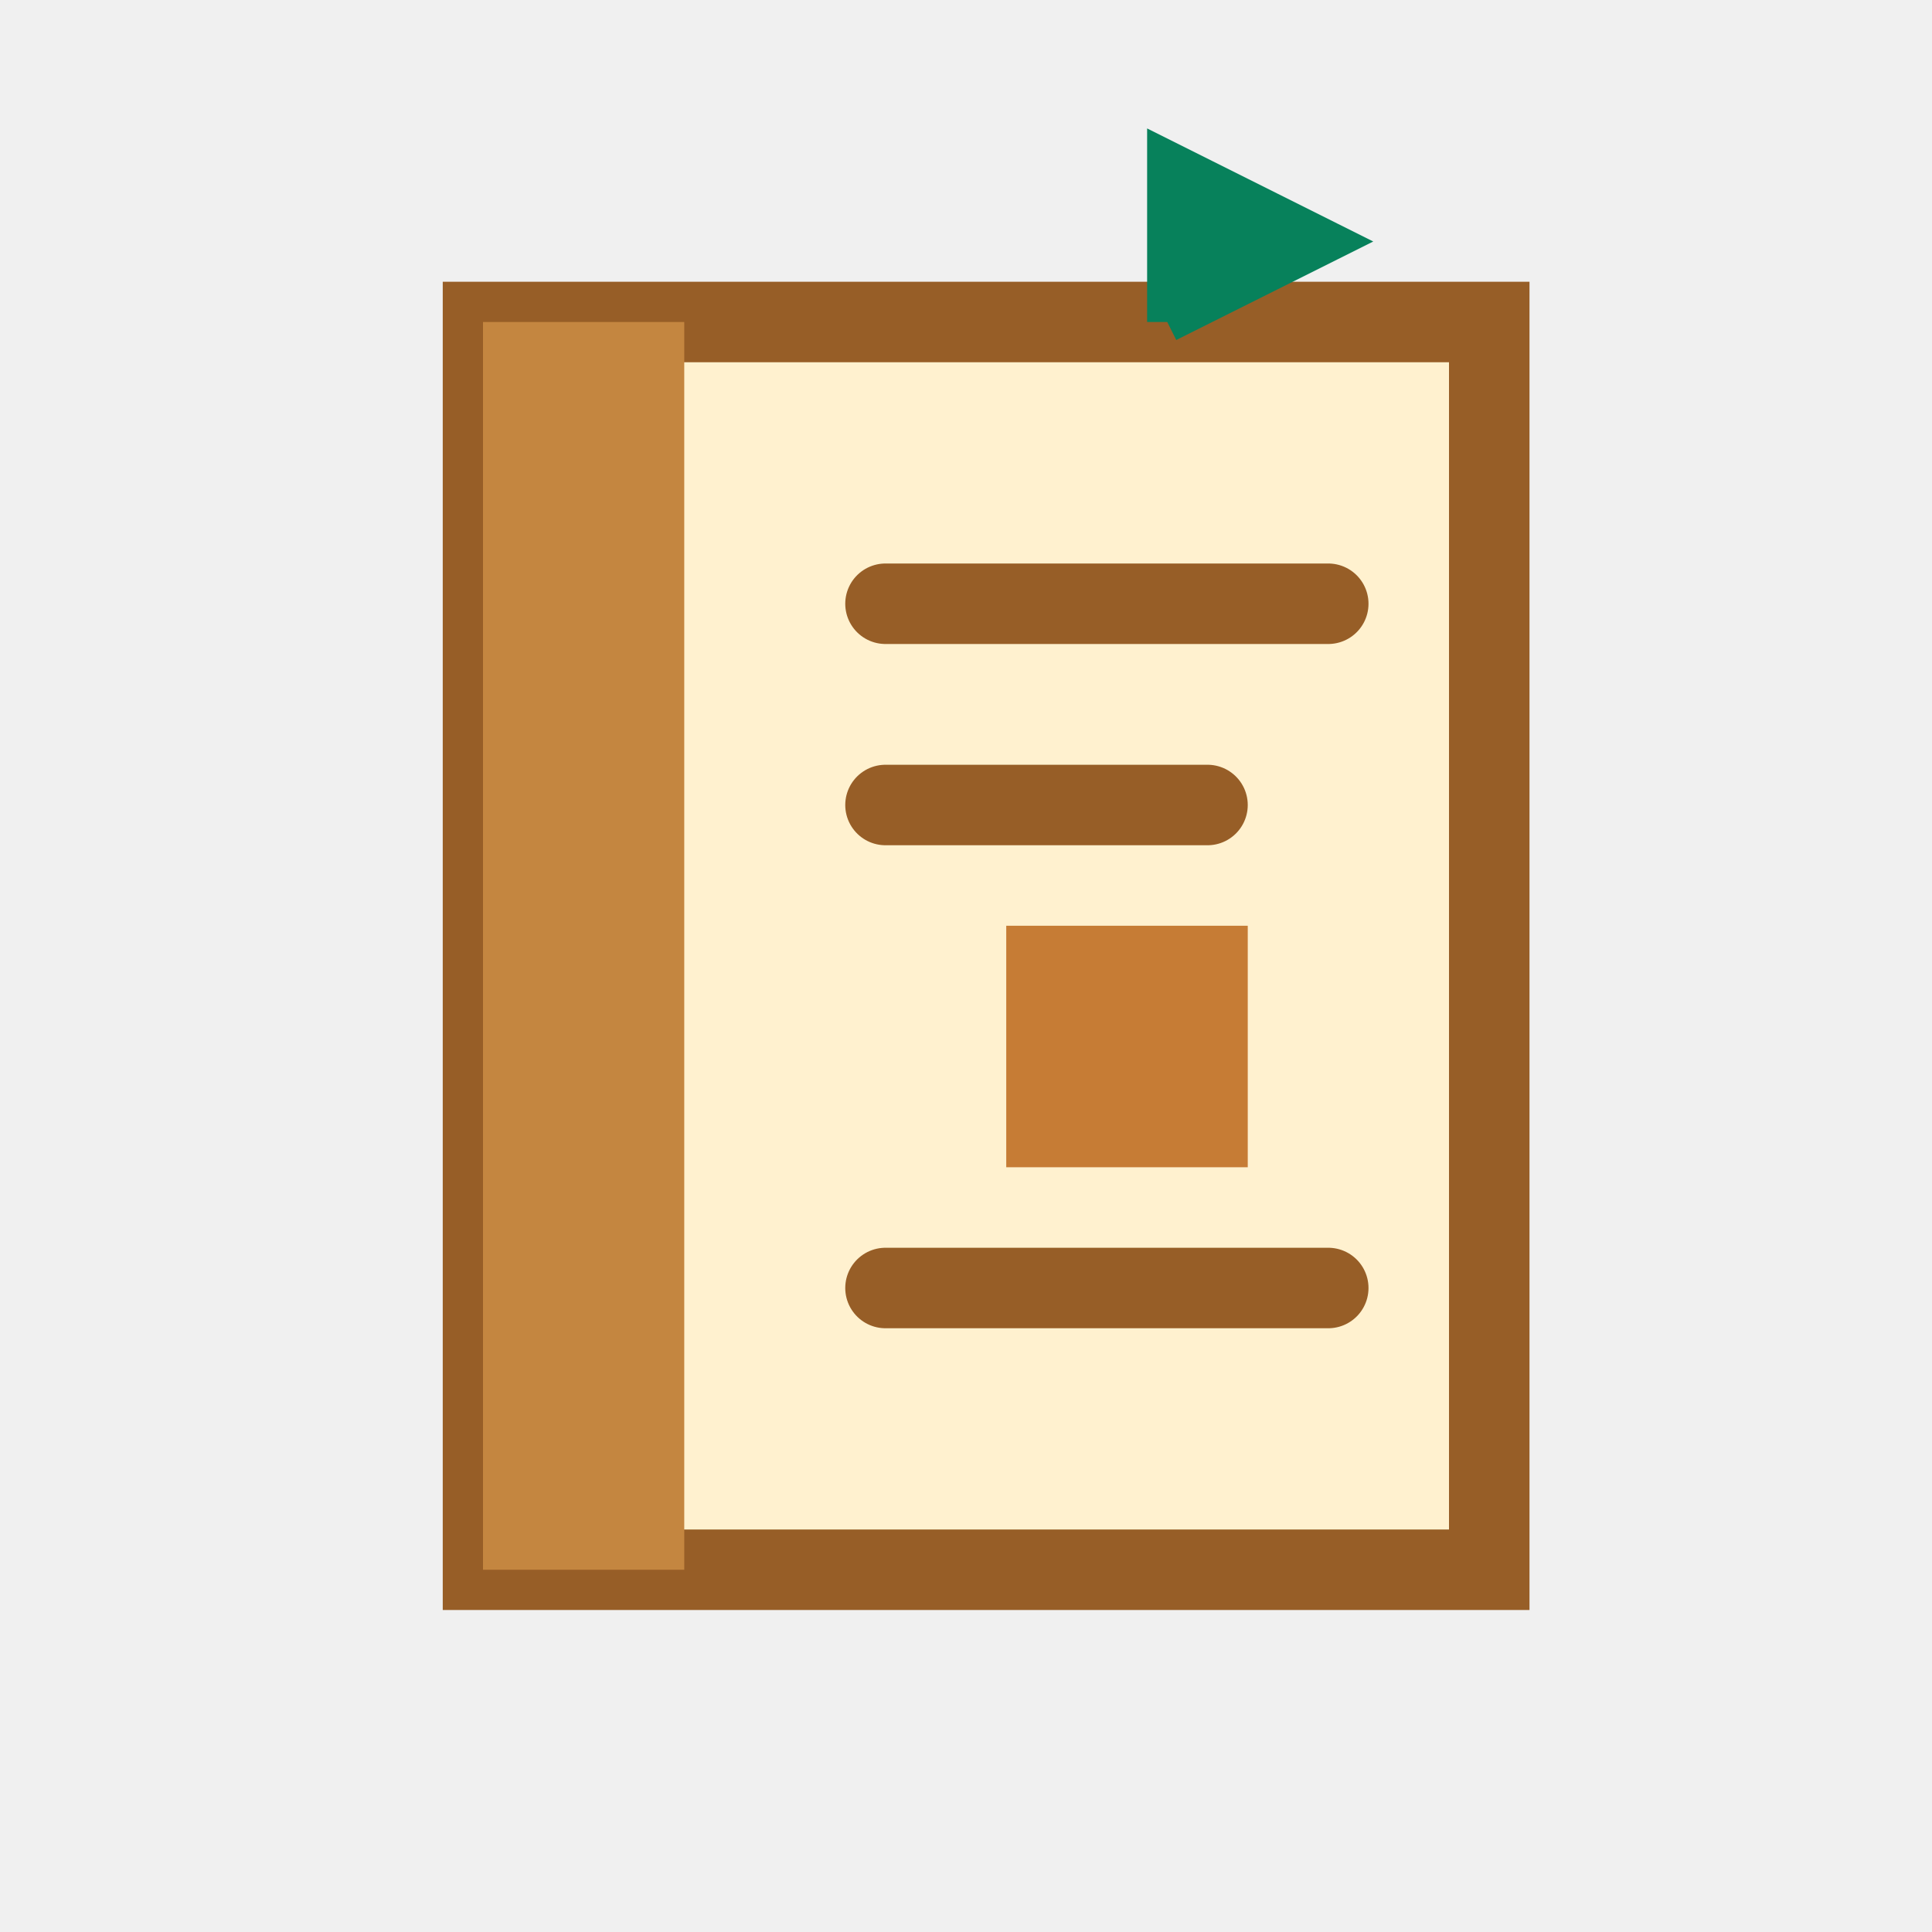
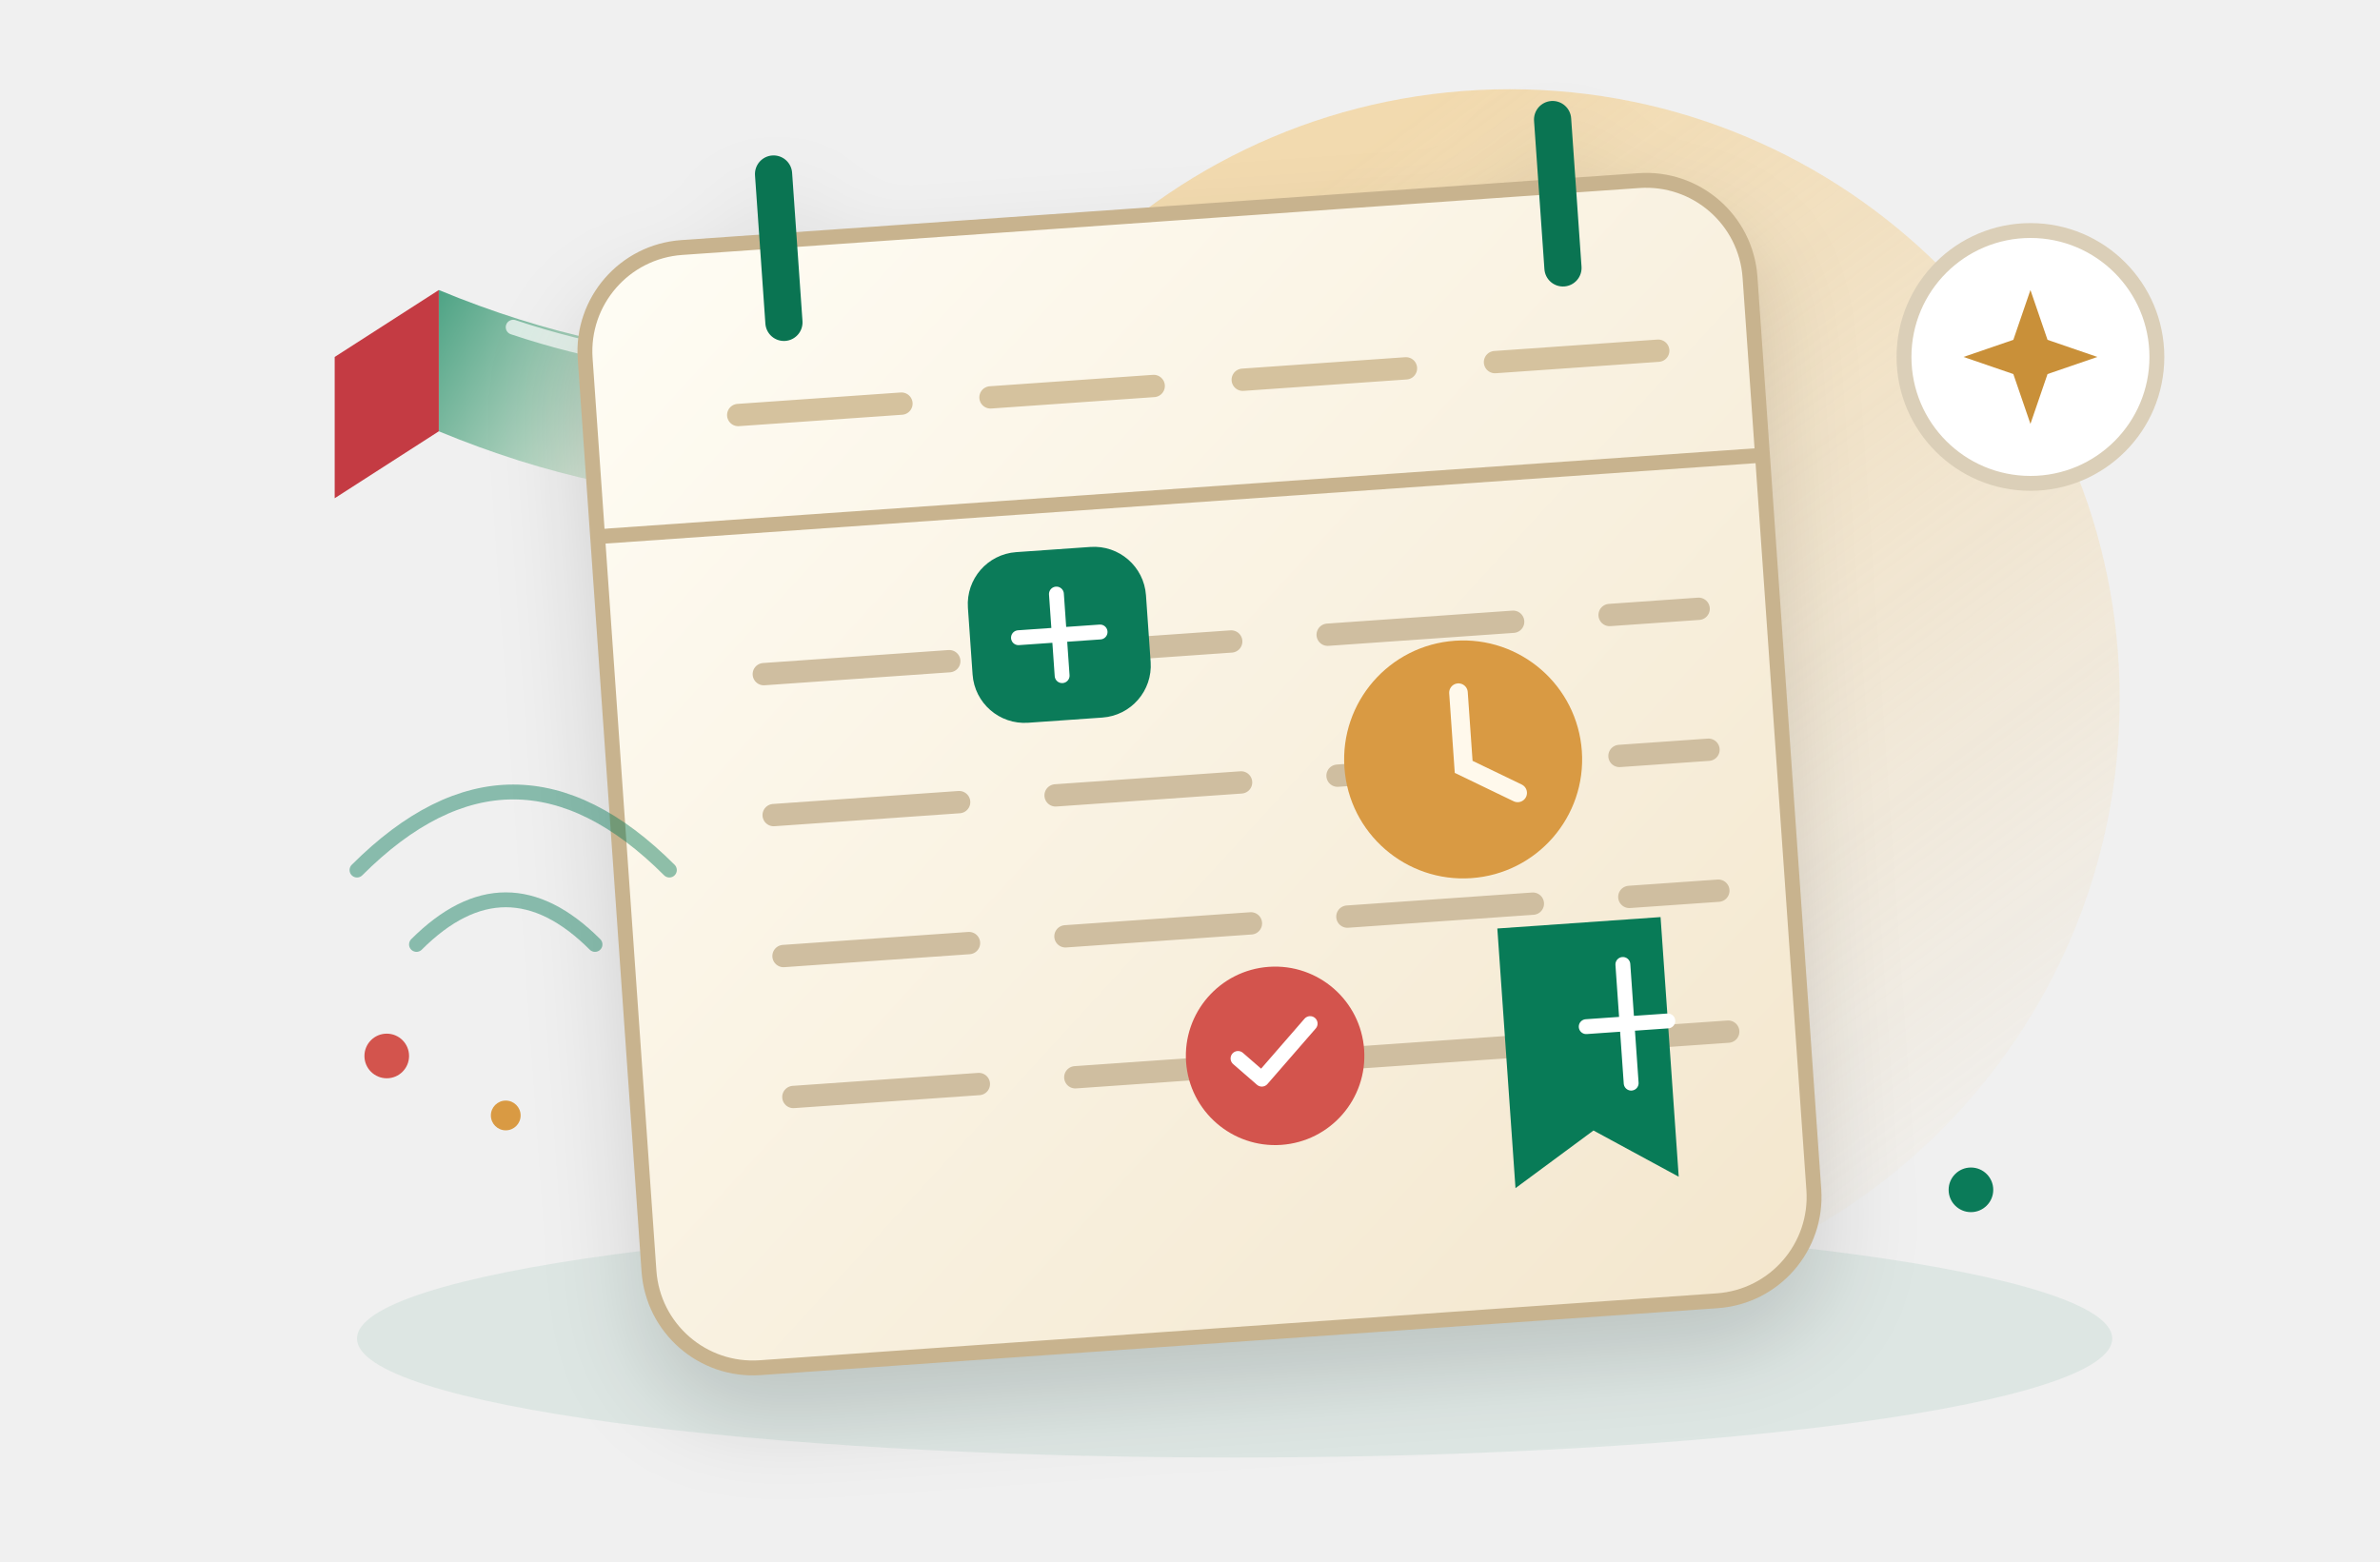
- <svg xmlns="http://www.w3.org/2000/svg" viewBox="0 0 48 48">
-   <path d="M12 8h25v31H12z" fill="#fff1cf" stroke="#975e27" stroke-width="2" />
-   <path d="M12 8h5v31h-5z" fill="#c48640" />
-   <path d="M22 15h11M22 20h8M22 32h11" stroke="#975e27" stroke-width="2" stroke-linecap="round" />
-   <path d="M25 23h6v6h-6z" fill="#c67c35" />
-   <path d="M29 8V4l4 2-4 2" fill="#07815b" stroke="#07815b" />
+ <svg xmlns="http://www.w3.org/2000/svg" width="320" height="210" viewBox="0 0 320 210" fill="none">
+   <defs>
+     <linearGradient id="paper" x1="91" y1="18" x2="257" y2="193" gradientUnits="userSpaceOnUse">
+       <stop stop-color="#fffdf5" />
+       <stop offset="1" stop-color="#f2e4c9" />
+     </linearGradient>
+     <linearGradient id="ribbon" x1="47" y1="28" x2="140" y2="83" gradientUnits="userSpaceOnUse">
+       <stop stop-color="#07815b" />
+       <stop offset=".5" stop-color="#f8f5e9" />
+       <stop offset="1" stop-color="#c43b43" />
+     </linearGradient>
+     <linearGradient id="glow" x1="165" y1="34" x2="265" y2="169" gradientUnits="userSpaceOnUse">
+       <stop stop-color="#f4c46d" stop-opacity=".5" />
+       <stop offset="1" stop-color="#f4c46d" stop-opacity="0" />
+     </linearGradient>
+     <filter id="shadow" x="54" y="12" width="230" height="192" color-interpolation-filters="sRGB" filterUnits="userSpaceOnUse">
+       <feGaussianBlur in="SourceAlpha" stdDeviation="6" />
+       <feOffset dy="6" />
+       <feComponentTransfer>
+         <feFuncA type="linear" slope=".14" />
+       </feComponentTransfer>
+       <feMerge>
+         <feMergeNode />
+         <feMergeNode in="SourceGraphic" />
+       </feMerge>
+     </filter>
+   </defs>
+   <ellipse cx="166" cy="180" rx="118" ry="16" fill="#0b7452" fill-opacity=".08" />
+   <circle cx="203" cy="94" r="82" fill="url(#glow)" />
+   <path d="M59 39c29 12 56 12 82 0v19c-26 12-53 12-82 0V39Z" fill="url(#ribbon)" />
+   <path d="M59 39v19l-14 9V48l14-9Zm82 0v19l14 9V48l-14-9Z" fill="#c43b43" />
+   <path d="M69 44c21 7 41 7 62 0" stroke="#fff" stroke-opacity=".7" stroke-width="2" stroke-linecap="round" />
+   <g filter="url(#shadow)" transform="rotate(-4 170 107)">
+     <rect x="83" y="28" width="157" height="151" rx="14" fill="url(#paper)" stroke="#c8b38e" stroke-width="2" />
+     <path d="M83 66h157" stroke="#c8b38e" stroke-width="2" />
+     <path d="M110 19v20m105-20v20" stroke="#0a7452" stroke-width="5" stroke-linecap="round" />
+     <path d="M103 51h22m12 0h22m12 0h22m12 0h22" stroke="#d5c29e" stroke-width="3" stroke-linecap="round" />
+     <path d="M104 86h25m13 0h25m13 0h25m13 0h12" stroke="#cfbea0" stroke-width="3" stroke-linecap="round" />
+     <path d="M104 105h25m13 0h25m13 0h25m13 0h12" stroke="#cfbea0" stroke-width="3" stroke-linecap="round" />
+     <path d="M104 124h25m13 0h25m13 0h25m13 0h12" stroke="#cfbea0" stroke-width="3" stroke-linecap="round" />
+     <path d="M104 143h25m13 0h25m13 0h25m13 0h12" stroke="#cfbea0" stroke-width="3" stroke-linecap="round" />
+     <rect x="132" y="72" width="24" height="23" rx="7" fill="#0b7b59" />
+     <path d="M144 78v11m-5.5-5.5h11" stroke="#fff" stroke-width="2" stroke-linecap="round" />
+     <circle cx="197" cy="104" r="16" fill="#d99a43" />
+     <path d="M197 95v10l7 4" stroke="#fff9ec" stroke-width="2.5" stroke-linecap="round" />
+     <circle cx="169" cy="142" r="12" fill="#d3544d" />
+     <path d="m164 142 3 3 7-7" stroke="#fff" stroke-width="2" stroke-linecap="round" stroke-linejoin="round" />
+     <path d="M222 127v35l-11-7-11 7v-35" fill="#087b57" />
+     <path d="M216.5 133v16m-5.5-8h11" stroke="#fff" stroke-width="2" stroke-linecap="round" />
+   </g>
+   <circle cx="273" cy="48" r="17" fill="#fff" stroke="#dbcfb8" stroke-width="2" />
+   <path d="m273 39 2.3 6.7L282 48l-6.7 2.3L273 57l-2.3-6.7L264 48l6.7-2.3L273 39Z" fill="#c99039" />
+   <path d="M48 117c14-14 28-14 42 0m-34 10c8-8 16-8 24 0" stroke="#0b7b59" stroke-opacity=".45" stroke-width="2" stroke-linecap="round" />
+   <circle cx="52" cy="142" r="3" fill="#d3544d" />
+   <circle cx="68" cy="150" r="2" fill="#d99a43" />
+   <circle cx="265" cy="160" r="3" fill="#0b7b59" />
</svg>
